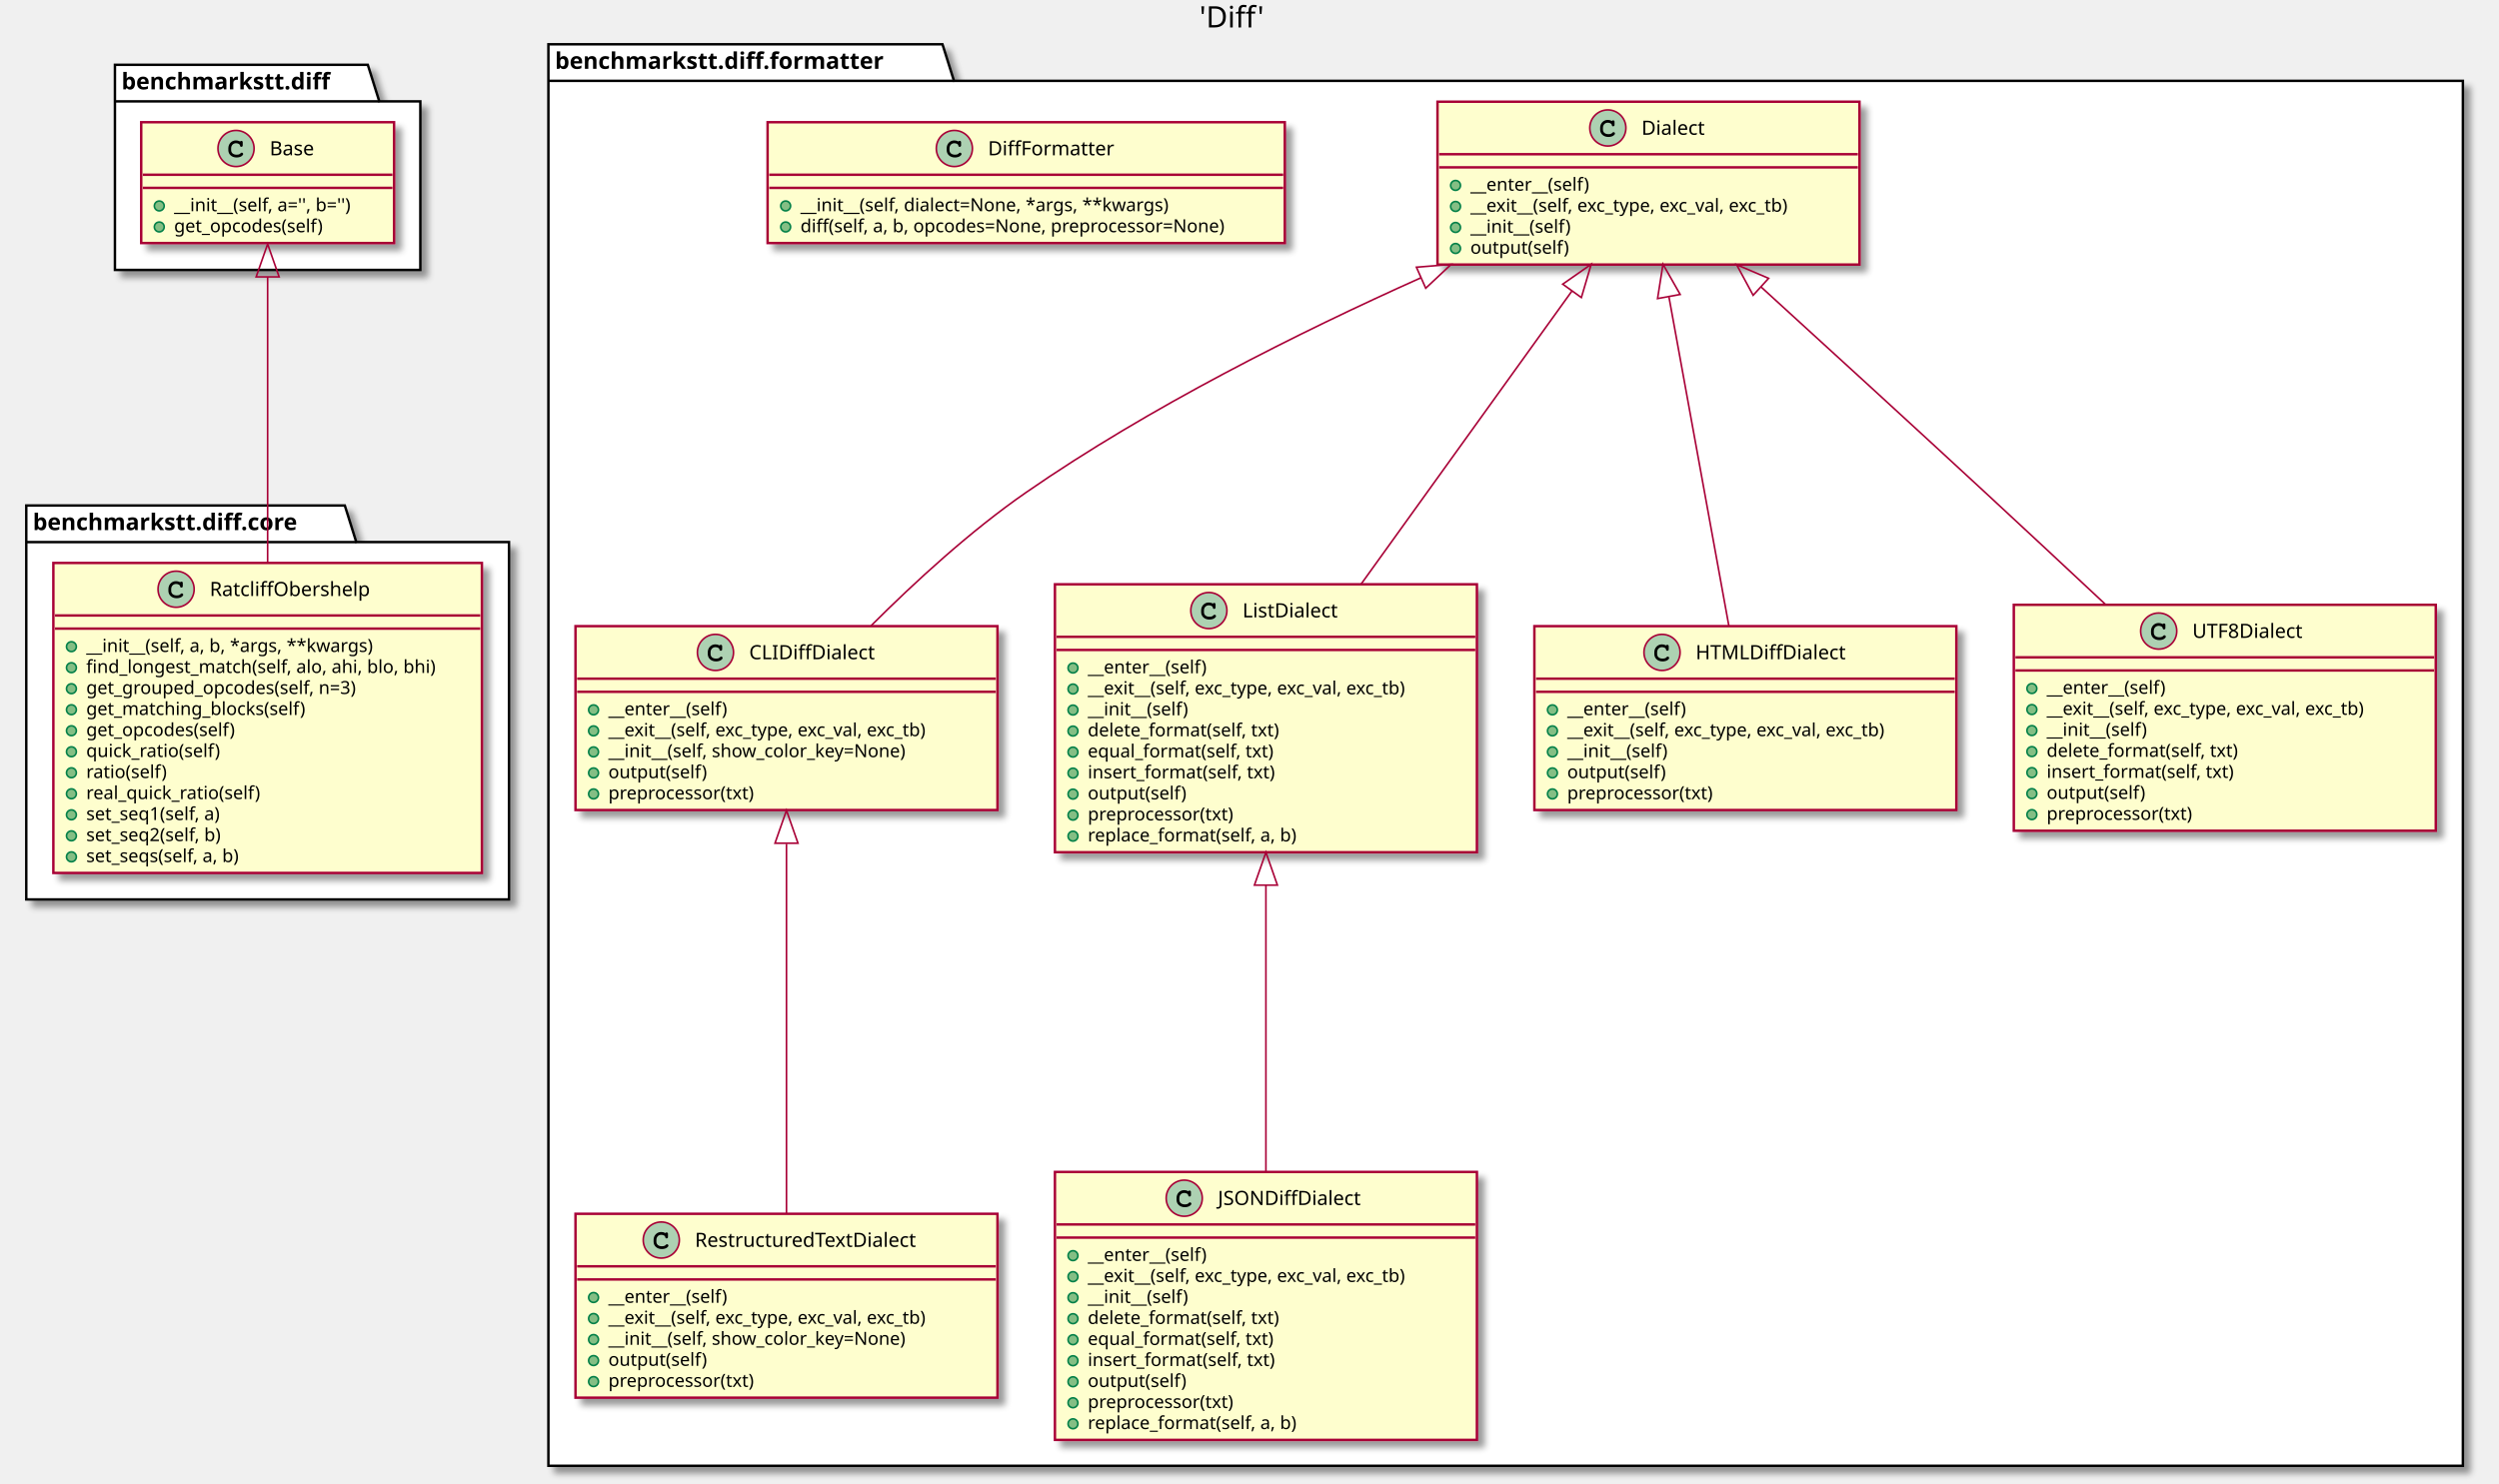
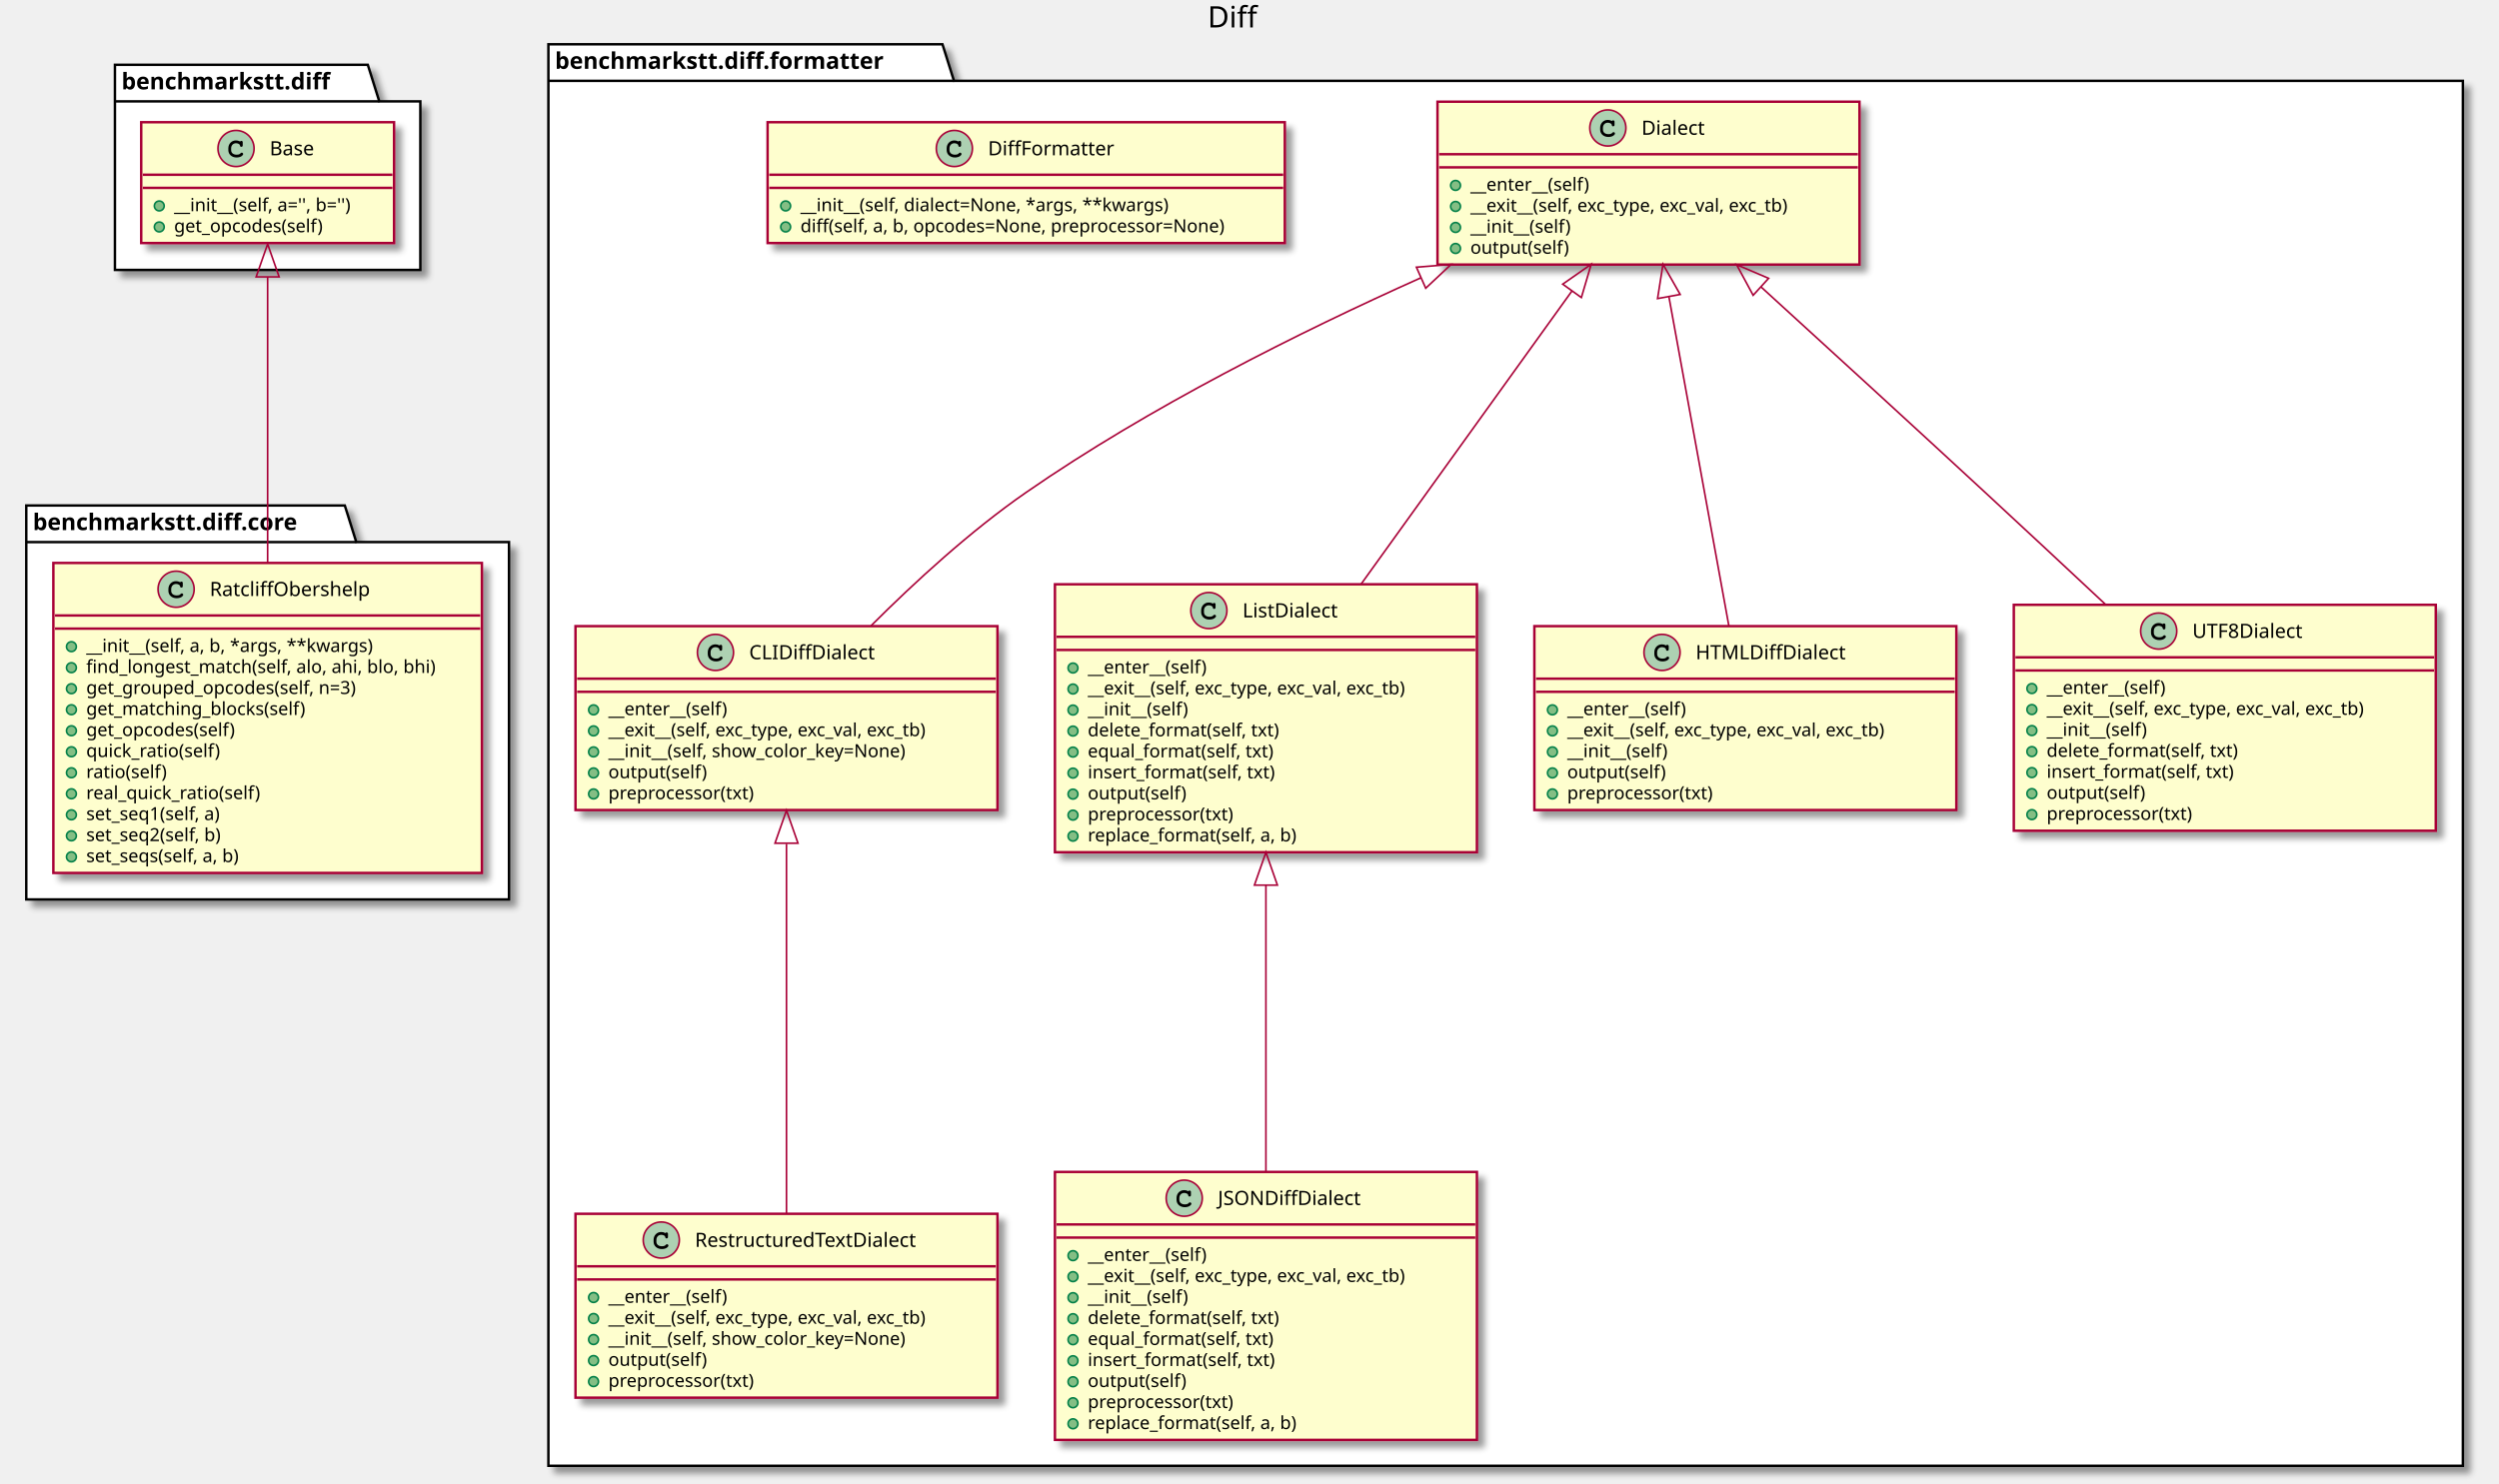
<svg xmlns="http://www.w3.org/2000/svg" contentScriptType="application/ecmascript" contentStyleType="text/css" height="904px" preserveAspectRatio="none" style="width:1522px;height:904px;" version="1.1" viewBox="0 0 1522 904" width="1522px" zoomAndPan="magnify">
  <defs>
-     <filter height="300%" id="f2k9cv7q3qok9" width="300%" x="-1" y="-1">
+     <filter height="300%" id="f6ds2v1xy6q9d" width="300%" x="-1" y="-1">
      <feGaussianBlur result="blurOut" stdDeviation="2.0" />
      <feColorMatrix in="blurOut" result="blurOut2" type="matrix" values="0 0 0 0 0 0 0 0 0 0 0 0 0 0 0 0 0 0 .4 0" />
      <feOffset dx="4.0" dy="4.0" in="blurOut2" result="blurOut3" />
      <feBlend in="SourceGraphic" in2="blurOut3" mode="normal" />
    </filter>
  </defs>
  <g>
-     <text fill="#000000" font-family="sans-serif" font-size="18" lengthAdjust="spacingAndGlyphs" textLength="43" x="730.5" y="16.708">'Diff'</text>
-     <polygon fill="#FFFFFF" filter="url(#f2k9cv7q3qok9)" points="16,307.953,210,307.953,217,330.25,310,330.25,310,547.953,16,547.953,16,307.953" style="stroke: #000000; stroke-width: 1.5;" />
+     <text fill="#000000" font-family="sans-serif" font-size="18" lengthAdjust="spacingAndGlyphs" textLength="33" x="735.5" y="16.708">Diff</text>
+     <polygon fill="#FFFFFF" filter="url(#f6ds2v1xy6q9d)" points="16,307.953,210,307.953,217,330.25,310,330.25,310,547.953,16,547.953,16,307.953" style="stroke: #000000; stroke-width: 1.5;" />
    <line style="stroke: #000000; stroke-width: 1.5;" x1="16" x2="217" y1="330.25" y2="330.25" />
    <text fill="#000000" font-family="sans-serif" font-size="14" font-weight="bold" lengthAdjust="spacingAndGlyphs" textLength="188" x="20" y="322.948">benchmarkstt.diff.core</text>
-     <polygon fill="#FFFFFF" filter="url(#f2k9cv7q3qok9)" points="334,26.953,574,26.953,581,49.25,1500,49.25,1500,892.953,334,892.953,334,26.953" style="stroke: #000000; stroke-width: 1.5;" />
+     <polygon fill="#FFFFFF" filter="url(#f6ds2v1xy6q9d)" points="334,26.953,574,26.953,581,49.25,1500,49.25,1500,892.953,334,892.953,334,26.953" style="stroke: #000000; stroke-width: 1.5;" />
    <line style="stroke: #000000; stroke-width: 1.5;" x1="334" x2="581" y1="49.25" y2="49.25" />
    <text fill="#000000" font-family="sans-serif" font-size="14" font-weight="bold" lengthAdjust="spacingAndGlyphs" textLength="234" x="338" y="41.948">benchmarkstt.diff.formatter</text>
-     <polygon fill="#FFFFFF" filter="url(#f2k9cv7q3qok9)" points="70,39.453,224,39.453,231,61.75,256,61.75,256,164.453,70,164.453,70,39.453" style="stroke: #000000; stroke-width: 1.5;" />
+     <polygon fill="#FFFFFF" filter="url(#f6ds2v1xy6q9d)" points="70,39.453,224,39.453,231,61.75,256,61.75,256,164.453,70,164.453,70,39.453" style="stroke: #000000; stroke-width: 1.5;" />
    <line style="stroke: #000000; stroke-width: 1.5;" x1="70" x2="231" y1="61.75" y2="61.75" />
    <text fill="#000000" font-family="sans-serif" font-size="14" font-weight="bold" lengthAdjust="spacingAndGlyphs" textLength="148" x="74" y="54.448">benchmarkstt.diff</text>
-     <rect codeLine="2" fill="#FEFECE" filter="url(#f2k9cv7q3qok9)" height="188.852" id="benchmarkstt.diff.core.RatcliffObershelp" style="stroke: #A80036; stroke-width: 1.5;" width="261" x="32.5" y="342.953" />
+     <rect codeLine="2" fill="#FEFECE" filter="url(#f6ds2v1xy6q9d)" height="188.852" id="benchmarkstt.diff.core.RatcliffObershelp" style="stroke: #A80036; stroke-width: 1.5;" width="261" x="32.5" y="342.953" />
    <ellipse cx="107.25" cy="358.953" fill="#ADD1B2" rx="11" ry="11" style="stroke: #A80036; stroke-width: 1.0;" />
    <path d="M109.594,354.625 C108.656,354.188 108.062,354.047 107.188,354.047 C104.562,354.047 102.562,356.125 102.562,358.844 L102.562,359.969 C102.562,362.547 104.672,364.438 107.562,364.438 C108.781,364.438 109.938,364.141 110.688,363.594 C111.266,363.188 111.594,362.734 111.594,362.344 C111.594,361.891 111.203,361.5 110.734,361.5 C110.516,361.5 110.312,361.578 110.125,361.766 C109.672,362.25 109.672,362.25 109.484,362.344 C109.062,362.609 108.375,362.734 107.609,362.734 C105.562,362.734 104.266,361.641 104.266,359.938 L104.266,358.844 C104.266,357.062 105.516,355.75 107.25,355.75 C107.828,355.75 108.438,355.906 108.906,356.156 C109.391,356.438 109.562,356.656 109.656,357.062 C109.719,357.469 109.75,357.594 109.891,357.719 C110.031,357.859 110.266,357.969 110.484,357.969 C110.75,357.969 111.016,357.828 111.188,357.609 C111.297,357.453 111.328,357.266 111.328,356.844 L111.328,355.422 C111.328,354.984 111.312,354.859 111.219,354.703 C111.062,354.438 110.781,354.297 110.484,354.297 C110.188,354.297 109.984,354.391 109.766,354.703 L109.594,354.625 Z " />
    <text fill="#000000" font-family="sans-serif" font-size="12" lengthAdjust="spacingAndGlyphs" textLength="103" x="127.75" y="363.107">RatcliffObershelp</text>
    <line style="stroke: #A80036; stroke-width: 1.5;" x1="33.5" x2="292.5" y1="374.953" y2="374.953" />
    <line style="stroke: #A80036; stroke-width: 1.5;" x1="33.5" x2="292.5" y1="382.953" y2="382.953" />
    <ellipse cx="43.5" cy="393.953" fill="#84BE84" rx="3" ry="3" style="stroke: #038048; stroke-width: 1.0;" />
    <text fill="#000000" font-family="sans-serif" font-size="11" lengthAdjust="spacingAndGlyphs" textLength="193" x="52.5" y="397.164">__init__(self, a, b, *args, **kwargs)</text>
    <ellipse cx="43.5" cy="406.758" fill="#84BE84" rx="3" ry="3" style="stroke: #038048; stroke-width: 1.0;" />
    <text fill="#000000" font-family="sans-serif" font-size="11" lengthAdjust="spacingAndGlyphs" textLength="235" x="52.5" y="409.968">find_longest_match(self, alo, ahi, blo, bhi)</text>
    <ellipse cx="43.5" cy="419.562" fill="#84BE84" rx="3" ry="3" style="stroke: #038048; stroke-width: 1.0;" />
    <text fill="#000000" font-family="sans-serif" font-size="11" lengthAdjust="spacingAndGlyphs" textLength="185" x="52.5" y="422.773">get_grouped_opcodes(self, n=3)</text>
    <ellipse cx="43.5" cy="432.367" fill="#84BE84" rx="3" ry="3" style="stroke: #038048; stroke-width: 1.0;" />
    <text fill="#000000" font-family="sans-serif" font-size="11" lengthAdjust="spacingAndGlyphs" textLength="147" x="52.5" y="435.578">get_matching_blocks(self)</text>
    <ellipse cx="43.5" cy="445.172" fill="#84BE84" rx="3" ry="3" style="stroke: #038048; stroke-width: 1.0;" />
    <text fill="#000000" font-family="sans-serif" font-size="11" lengthAdjust="spacingAndGlyphs" textLength="102" x="52.5" y="448.382">get_opcodes(self)</text>
    <ellipse cx="43.5" cy="457.977" fill="#84BE84" rx="3" ry="3" style="stroke: #038048; stroke-width: 1.0;" />
    <text fill="#000000" font-family="sans-serif" font-size="11" lengthAdjust="spacingAndGlyphs" textLength="89" x="52.5" y="461.187">quick_ratio(self)</text>
    <ellipse cx="43.5" cy="470.781" fill="#84BE84" rx="3" ry="3" style="stroke: #038048; stroke-width: 1.0;" />
    <text fill="#000000" font-family="sans-serif" font-size="11" lengthAdjust="spacingAndGlyphs" textLength="54" x="52.5" y="473.992">ratio(self)</text>
    <ellipse cx="43.5" cy="483.586" fill="#84BE84" rx="3" ry="3" style="stroke: #038048; stroke-width: 1.0;" />
    <text fill="#000000" font-family="sans-serif" font-size="11" lengthAdjust="spacingAndGlyphs" textLength="117" x="52.5" y="486.796">real_quick_ratio(self)</text>
    <ellipse cx="43.5" cy="496.391" fill="#84BE84" rx="3" ry="3" style="stroke: #038048; stroke-width: 1.0;" />
    <text fill="#000000" font-family="sans-serif" font-size="11" lengthAdjust="spacingAndGlyphs" textLength="95" x="52.5" y="499.601">set_seq1(self, a)</text>
    <ellipse cx="43.5" cy="509.195" fill="#84BE84" rx="3" ry="3" style="stroke: #038048; stroke-width: 1.0;" />
    <text fill="#000000" font-family="sans-serif" font-size="11" lengthAdjust="spacingAndGlyphs" textLength="95" x="52.5" y="512.406">set_seq2(self, b)</text>
    <ellipse cx="43.5" cy="522" fill="#84BE84" rx="3" ry="3" style="stroke: #038048; stroke-width: 1.0;" />
    <text fill="#000000" font-family="sans-serif" font-size="11" lengthAdjust="spacingAndGlyphs" textLength="108" x="52.5" y="525.21">set_seqs(self, a, b)</text>
-     <rect codeLine="15" fill="#FEFECE" filter="url(#f2k9cv7q3qok9)" height="112.023" id="benchmarkstt.diff.formatter.CLIDiffDialect" style="stroke: #A80036; stroke-width: 1.5;" width="257" x="350.5" y="381.453" />
+     <rect codeLine="15" fill="#FEFECE" filter="url(#f6ds2v1xy6q9d)" height="112.023" id="benchmarkstt.diff.formatter.CLIDiffDialect" style="stroke: #A80036; stroke-width: 1.5;" width="257" x="350.5" y="381.453" />
    <ellipse cx="435.75" cy="397.453" fill="#ADD1B2" rx="11" ry="11" style="stroke: #A80036; stroke-width: 1.0;" />
    <path d="M438.094,393.125 C437.156,392.688 436.562,392.547 435.688,392.547 C433.062,392.547 431.062,394.625 431.062,397.344 L431.062,398.469 C431.062,401.047 433.172,402.938 436.062,402.938 C437.281,402.938 438.438,402.641 439.188,402.094 C439.766,401.688 440.094,401.234 440.094,400.844 C440.094,400.391 439.703,400 439.234,400 C439.016,400 438.812,400.078 438.625,400.266 C438.172,400.75 438.172,400.75 437.984,400.844 C437.562,401.109 436.875,401.234 436.109,401.234 C434.062,401.234 432.766,400.141 432.766,398.438 L432.766,397.344 C432.766,395.562 434.016,394.25 435.75,394.25 C436.328,394.25 436.938,394.406 437.406,394.656 C437.891,394.938 438.062,395.156 438.156,395.562 C438.219,395.969 438.25,396.094 438.391,396.219 C438.531,396.359 438.766,396.469 438.984,396.469 C439.25,396.469 439.516,396.328 439.688,396.109 C439.797,395.953 439.828,395.766 439.828,395.344 L439.828,393.922 C439.828,393.484 439.812,393.359 439.719,393.203 C439.562,392.938 439.281,392.797 438.984,392.797 C438.688,392.797 438.484,392.891 438.266,393.203 L438.094,393.125 Z " />
    <text fill="#000000" font-family="sans-serif" font-size="12" lengthAdjust="spacingAndGlyphs" textLength="78" x="456.25" y="401.607">CLIDiffDialect</text>
    <line style="stroke: #A80036; stroke-width: 1.5;" x1="351.5" x2="606.5" y1="413.453" y2="413.453" />
    <line style="stroke: #A80036; stroke-width: 1.5;" x1="351.5" x2="606.5" y1="421.453" y2="421.453" />
    <ellipse cx="361.5" cy="432.453" fill="#84BE84" rx="3" ry="3" style="stroke: #038048; stroke-width: 1.0;" />
    <text fill="#000000" font-family="sans-serif" font-size="11" lengthAdjust="spacingAndGlyphs" textLength="84" x="370.5" y="435.664">__enter__(self)</text>
    <ellipse cx="361.5" cy="445.258" fill="#84BE84" rx="3" ry="3" style="stroke: #038048; stroke-width: 1.0;" />
    <text fill="#000000" font-family="sans-serif" font-size="11" lengthAdjust="spacingAndGlyphs" textLength="231" x="370.5" y="448.468">__exit__(self, exc_type, exc_val, exc_tb)</text>
    <ellipse cx="361.5" cy="458.062" fill="#84BE84" rx="3" ry="3" style="stroke: #038048; stroke-width: 1.0;" />
    <text fill="#000000" font-family="sans-serif" font-size="11" lengthAdjust="spacingAndGlyphs" textLength="205" x="370.5" y="461.273">__init__(self, show_color_key=None)</text>
    <ellipse cx="361.5" cy="470.867" fill="#84BE84" rx="3" ry="3" style="stroke: #038048; stroke-width: 1.0;" />
    <text fill="#000000" font-family="sans-serif" font-size="11" lengthAdjust="spacingAndGlyphs" textLength="65" x="370.5" y="474.078">output(self)</text>
    <ellipse cx="361.5" cy="483.672" fill="#84BE84" rx="3" ry="3" style="stroke: #038048; stroke-width: 1.0;" />
    <text fill="#000000" font-family="sans-serif" font-size="11" lengthAdjust="spacingAndGlyphs" textLength="97" x="370.5" y="486.882">preprocessor(txt)</text>
-     <rect codeLine="22" fill="#FEFECE" filter="url(#f2k9cv7q3qok9)" height="99.219" id="benchmarkstt.diff.formatter.Dialect" style="stroke: #A80036; stroke-width: 1.5;" width="257" x="875.5" y="61.953" />
+     <rect codeLine="22" fill="#FEFECE" filter="url(#f6ds2v1xy6q9d)" height="99.219" id="benchmarkstt.diff.formatter.Dialect" style="stroke: #A80036; stroke-width: 1.5;" width="257" x="875.5" y="61.953" />
    <ellipse cx="979.25" cy="77.953" fill="#ADD1B2" rx="11" ry="11" style="stroke: #A80036; stroke-width: 1.0;" />
    <path d="M981.594,73.625 C980.656,73.188 980.062,73.047 979.188,73.047 C976.562,73.047 974.562,75.125 974.562,77.844 L974.562,78.969 C974.562,81.547 976.672,83.438 979.562,83.438 C980.781,83.438 981.938,83.141 982.688,82.594 C983.266,82.188 983.594,81.734 983.594,81.344 C983.594,80.891 983.203,80.5 982.734,80.5 C982.516,80.5 982.312,80.578 982.125,80.766 C981.672,81.25 981.672,81.25 981.484,81.344 C981.062,81.609 980.375,81.734 979.609,81.734 C977.562,81.734 976.266,80.641 976.266,78.938 L976.266,77.844 C976.266,76.062 977.516,74.75 979.25,74.75 C979.828,74.75 980.438,74.906 980.906,75.156 C981.391,75.438 981.562,75.656 981.656,76.062 C981.719,76.469 981.75,76.594 981.891,76.719 C982.031,76.859 982.266,76.969 982.484,76.969 C982.75,76.969 983.016,76.828 983.188,76.609 C983.297,76.453 983.328,76.266 983.328,75.844 L983.328,74.422 C983.328,73.984 983.312,73.859 983.219,73.703 C983.062,73.438 982.781,73.297 982.484,73.297 C982.188,73.297 981.984,73.391 981.766,73.703 L981.594,73.625 Z " />
    <text fill="#000000" font-family="sans-serif" font-size="12" lengthAdjust="spacingAndGlyphs" textLength="41" x="999.75" y="82.107">Dialect</text>
    <line style="stroke: #A80036; stroke-width: 1.5;" x1="876.5" x2="1131.5" y1="93.953" y2="93.953" />
    <line style="stroke: #A80036; stroke-width: 1.5;" x1="876.5" x2="1131.5" y1="101.953" y2="101.953" />
    <ellipse cx="886.5" cy="112.953" fill="#84BE84" rx="3" ry="3" style="stroke: #038048; stroke-width: 1.0;" />
    <text fill="#000000" font-family="sans-serif" font-size="11" lengthAdjust="spacingAndGlyphs" textLength="84" x="895.5" y="116.164">__enter__(self)</text>
    <ellipse cx="886.5" cy="125.758" fill="#84BE84" rx="3" ry="3" style="stroke: #038048; stroke-width: 1.0;" />
    <text fill="#000000" font-family="sans-serif" font-size="11" lengthAdjust="spacingAndGlyphs" textLength="231" x="895.5" y="128.968">__exit__(self, exc_type, exc_val, exc_tb)</text>
    <ellipse cx="886.5" cy="138.562" fill="#84BE84" rx="3" ry="3" style="stroke: #038048; stroke-width: 1.0;" />
    <text fill="#000000" font-family="sans-serif" font-size="11" lengthAdjust="spacingAndGlyphs" textLength="70" x="895.5" y="141.773">__init__(self)</text>
    <ellipse cx="886.5" cy="151.367" fill="#84BE84" rx="3" ry="3" style="stroke: #038048; stroke-width: 1.0;" />
    <text fill="#000000" font-family="sans-serif" font-size="11" lengthAdjust="spacingAndGlyphs" textLength="65" x="895.5" y="154.578">output(self)</text>
-     <rect codeLine="28" fill="#FEFECE" filter="url(#f2k9cv7q3qok9)" height="73.609" id="benchmarkstt.diff.formatter.DiffFormatter" style="stroke: #A80036; stroke-width: 1.5;" width="315" x="467.5" y="74.453" />
+     <rect codeLine="28" fill="#FEFECE" filter="url(#f6ds2v1xy6q9d)" height="73.609" id="benchmarkstt.diff.formatter.DiffFormatter" style="stroke: #A80036; stroke-width: 1.5;" width="315" x="467.5" y="74.453" />
    <ellipse cx="581.25" cy="90.453" fill="#ADD1B2" rx="11" ry="11" style="stroke: #A80036; stroke-width: 1.0;" />
    <path d="M583.594,86.125 C582.656,85.688 582.062,85.547 581.188,85.547 C578.562,85.547 576.562,87.625 576.562,90.344 L576.562,91.469 C576.562,94.047 578.672,95.938 581.562,95.938 C582.781,95.938 583.938,95.641 584.688,95.094 C585.266,94.688 585.594,94.234 585.594,93.844 C585.594,93.391 585.203,93 584.734,93 C584.516,93 584.312,93.078 584.125,93.266 C583.672,93.75 583.672,93.75 583.484,93.844 C583.062,94.109 582.375,94.234 581.609,94.234 C579.562,94.234 578.266,93.141 578.266,91.438 L578.266,90.344 C578.266,88.562 579.516,87.25 581.25,87.25 C581.828,87.25 582.438,87.406 582.906,87.656 C583.391,87.938 583.562,88.156 583.656,88.562 C583.719,88.969 583.75,89.094 583.891,89.219 C584.031,89.359 584.266,89.469 584.484,89.469 C584.75,89.469 585.016,89.328 585.188,89.109 C585.297,88.953 585.328,88.766 585.328,88.344 L585.328,86.922 C585.328,86.484 585.312,86.359 585.219,86.203 C585.062,85.938 584.781,85.797 584.484,85.797 C584.188,85.797 583.984,85.891 583.766,86.203 L583.594,86.125 Z " />
    <text fill="#000000" font-family="sans-serif" font-size="12" lengthAdjust="spacingAndGlyphs" textLength="79" x="601.75" y="94.607">DiffFormatter</text>
    <line style="stroke: #A80036; stroke-width: 1.5;" x1="468.5" x2="781.5" y1="106.453" y2="106.453" />
    <line style="stroke: #A80036; stroke-width: 1.5;" x1="468.5" x2="781.5" y1="114.453" y2="114.453" />
    <ellipse cx="478.5" cy="125.453" fill="#84BE84" rx="3" ry="3" style="stroke: #038048; stroke-width: 1.0;" />
    <text fill="#000000" font-family="sans-serif" font-size="11" lengthAdjust="spacingAndGlyphs" textLength="249" x="487.5" y="128.664">__init__(self, dialect=None, *args, **kwargs)</text>
    <ellipse cx="478.5" cy="138.258" fill="#84BE84" rx="3" ry="3" style="stroke: #038048; stroke-width: 1.0;" />
    <text fill="#000000" font-family="sans-serif" font-size="11" lengthAdjust="spacingAndGlyphs" textLength="289" x="487.5" y="141.468">diff(self, a, b, opcodes=None, preprocessor=None)</text>
-     <rect codeLine="32" fill="#FEFECE" filter="url(#f2k9cv7q3qok9)" height="112.023" id="benchmarkstt.diff.formatter.HTMLDiffDialect" style="stroke: #A80036; stroke-width: 1.5;" width="257" x="934.5" y="381.453" />
+     <rect codeLine="32" fill="#FEFECE" filter="url(#f6ds2v1xy6q9d)" height="112.023" id="benchmarkstt.diff.formatter.HTMLDiffDialect" style="stroke: #A80036; stroke-width: 1.5;" width="257" x="934.5" y="381.453" />
    <ellipse cx="1012.25" cy="397.453" fill="#ADD1B2" rx="11" ry="11" style="stroke: #A80036; stroke-width: 1.0;" />
    <path d="M1014.594,393.125 C1013.656,392.688 1013.062,392.547 1012.188,392.547 C1009.562,392.547 1007.562,394.625 1007.562,397.344 L1007.562,398.469 C1007.562,401.047 1009.672,402.938 1012.562,402.938 C1013.781,402.938 1014.938,402.641 1015.688,402.094 C1016.266,401.688 1016.594,401.234 1016.594,400.844 C1016.594,400.391 1016.203,400 1015.734,400 C1015.516,400 1015.312,400.078 1015.125,400.266 C1014.672,400.75 1014.672,400.75 1014.484,400.844 C1014.062,401.109 1013.375,401.234 1012.609,401.234 C1010.562,401.234 1009.266,400.141 1009.266,398.438 L1009.266,397.344 C1009.266,395.562 1010.516,394.25 1012.25,394.25 C1012.828,394.25 1013.438,394.406 1013.906,394.656 C1014.391,394.938 1014.562,395.156 1014.656,395.562 C1014.719,395.969 1014.75,396.094 1014.891,396.219 C1015.031,396.359 1015.266,396.469 1015.484,396.469 C1015.75,396.469 1016.016,396.328 1016.188,396.109 C1016.297,395.953 1016.328,395.766 1016.328,395.344 L1016.328,393.922 C1016.328,393.484 1016.312,393.359 1016.219,393.203 C1016.062,392.938 1015.781,392.797 1015.484,392.797 C1015.188,392.797 1014.984,392.891 1014.766,393.203 L1014.594,393.125 Z " />
    <text fill="#000000" font-family="sans-serif" font-size="12" lengthAdjust="spacingAndGlyphs" textLength="93" x="1032.75" y="401.607">HTMLDiffDialect</text>
    <line style="stroke: #A80036; stroke-width: 1.5;" x1="935.5" x2="1190.5" y1="413.453" y2="413.453" />
    <line style="stroke: #A80036; stroke-width: 1.5;" x1="935.5" x2="1190.5" y1="421.453" y2="421.453" />
    <ellipse cx="945.5" cy="432.453" fill="#84BE84" rx="3" ry="3" style="stroke: #038048; stroke-width: 1.0;" />
    <text fill="#000000" font-family="sans-serif" font-size="11" lengthAdjust="spacingAndGlyphs" textLength="84" x="954.5" y="435.664">__enter__(self)</text>
    <ellipse cx="945.5" cy="445.258" fill="#84BE84" rx="3" ry="3" style="stroke: #038048; stroke-width: 1.0;" />
    <text fill="#000000" font-family="sans-serif" font-size="11" lengthAdjust="spacingAndGlyphs" textLength="231" x="954.5" y="448.468">__exit__(self, exc_type, exc_val, exc_tb)</text>
    <ellipse cx="945.5" cy="458.062" fill="#84BE84" rx="3" ry="3" style="stroke: #038048; stroke-width: 1.0;" />
    <text fill="#000000" font-family="sans-serif" font-size="11" lengthAdjust="spacingAndGlyphs" textLength="70" x="954.5" y="461.273">__init__(self)</text>
    <ellipse cx="945.5" cy="470.867" fill="#84BE84" rx="3" ry="3" style="stroke: #038048; stroke-width: 1.0;" />
    <text fill="#000000" font-family="sans-serif" font-size="11" lengthAdjust="spacingAndGlyphs" textLength="65" x="954.5" y="474.078">output(self)</text>
    <ellipse cx="945.5" cy="483.672" fill="#84BE84" rx="3" ry="3" style="stroke: #038048; stroke-width: 1.0;" />
    <text fill="#000000" font-family="sans-serif" font-size="11" lengthAdjust="spacingAndGlyphs" textLength="97" x="954.5" y="486.882">preprocessor(txt)</text>
-     <rect codeLine="39" fill="#FEFECE" filter="url(#f2k9cv7q3qok9)" height="163.242" id="benchmarkstt.diff.formatter.JSONDiffDialect" style="stroke: #A80036; stroke-width: 1.5;" width="257" x="642.5" y="713.953" />
+     <rect codeLine="39" fill="#FEFECE" filter="url(#f6ds2v1xy6q9d)" height="163.242" id="benchmarkstt.diff.formatter.JSONDiffDialect" style="stroke: #A80036; stroke-width: 1.5;" width="257" x="642.5" y="713.953" />
    <ellipse cx="721.25" cy="729.953" fill="#ADD1B2" rx="11" ry="11" style="stroke: #A80036; stroke-width: 1.0;" />
    <path d="M723.594,725.625 C722.656,725.188 722.062,725.047 721.188,725.047 C718.562,725.047 716.562,727.125 716.562,729.844 L716.562,730.969 C716.562,733.547 718.672,735.438 721.562,735.438 C722.781,735.438 723.938,735.141 724.688,734.594 C725.266,734.188 725.594,733.734 725.594,733.344 C725.594,732.891 725.203,732.5 724.734,732.5 C724.516,732.5 724.312,732.578 724.125,732.766 C723.672,733.25 723.672,733.25 723.484,733.344 C723.062,733.609 722.375,733.734 721.609,733.734 C719.562,733.734 718.266,732.641 718.266,730.938 L718.266,729.844 C718.266,728.062 719.516,726.75 721.25,726.75 C721.828,726.75 722.438,726.906 722.906,727.156 C723.391,727.438 723.562,727.656 723.656,728.062 C723.719,728.469 723.75,728.594 723.891,728.719 C724.031,728.859 724.266,728.969 724.484,728.969 C724.75,728.969 725.016,728.828 725.188,728.609 C725.297,728.453 725.328,728.266 725.328,727.844 L725.328,726.422 C725.328,725.984 725.312,725.859 725.219,725.703 C725.062,725.438 724.781,725.297 724.484,725.297 C724.188,725.297 723.984,725.391 723.766,725.703 L723.594,725.625 Z " />
    <text fill="#000000" font-family="sans-serif" font-size="12" lengthAdjust="spacingAndGlyphs" textLength="91" x="741.75" y="734.107">JSONDiffDialect</text>
    <line style="stroke: #A80036; stroke-width: 1.5;" x1="643.5" x2="898.5" y1="745.953" y2="745.953" />
    <line style="stroke: #A80036; stroke-width: 1.5;" x1="643.5" x2="898.5" y1="753.953" y2="753.953" />
    <ellipse cx="653.5" cy="764.953" fill="#84BE84" rx="3" ry="3" style="stroke: #038048; stroke-width: 1.0;" />
    <text fill="#000000" font-family="sans-serif" font-size="11" lengthAdjust="spacingAndGlyphs" textLength="84" x="662.5" y="768.164">__enter__(self)</text>
    <ellipse cx="653.5" cy="777.758" fill="#84BE84" rx="3" ry="3" style="stroke: #038048; stroke-width: 1.0;" />
    <text fill="#000000" font-family="sans-serif" font-size="11" lengthAdjust="spacingAndGlyphs" textLength="231" x="662.5" y="780.968">__exit__(self, exc_type, exc_val, exc_tb)</text>
    <ellipse cx="653.5" cy="790.562" fill="#84BE84" rx="3" ry="3" style="stroke: #038048; stroke-width: 1.0;" />
    <text fill="#000000" font-family="sans-serif" font-size="11" lengthAdjust="spacingAndGlyphs" textLength="70" x="662.5" y="793.773">__init__(self)</text>
    <ellipse cx="653.5" cy="803.367" fill="#84BE84" rx="3" ry="3" style="stroke: #038048; stroke-width: 1.0;" />
    <text fill="#000000" font-family="sans-serif" font-size="11" lengthAdjust="spacingAndGlyphs" textLength="132" x="662.5" y="806.578">delete_format(self, txt)</text>
    <ellipse cx="653.5" cy="816.172" fill="#84BE84" rx="3" ry="3" style="stroke: #038048; stroke-width: 1.0;" />
    <text fill="#000000" font-family="sans-serif" font-size="11" lengthAdjust="spacingAndGlyphs" textLength="126" x="662.5" y="819.382">equal_format(self, txt)</text>
    <ellipse cx="653.5" cy="828.977" fill="#84BE84" rx="3" ry="3" style="stroke: #038048; stroke-width: 1.0;" />
    <text fill="#000000" font-family="sans-serif" font-size="11" lengthAdjust="spacingAndGlyphs" textLength="126" x="662.5" y="832.187">insert_format(self, txt)</text>
    <ellipse cx="653.5" cy="841.781" fill="#84BE84" rx="3" ry="3" style="stroke: #038048; stroke-width: 1.0;" />
    <text fill="#000000" font-family="sans-serif" font-size="11" lengthAdjust="spacingAndGlyphs" textLength="65" x="662.5" y="844.992">output(self)</text>
    <ellipse cx="653.5" cy="854.586" fill="#84BE84" rx="3" ry="3" style="stroke: #038048; stroke-width: 1.0;" />
    <text fill="#000000" font-family="sans-serif" font-size="11" lengthAdjust="spacingAndGlyphs" textLength="97" x="662.5" y="857.796">preprocessor(txt)</text>
    <ellipse cx="653.5" cy="867.391" fill="#84BE84" rx="3" ry="3" style="stroke: #038048; stroke-width: 1.0;" />
    <text fill="#000000" font-family="sans-serif" font-size="11" lengthAdjust="spacingAndGlyphs" textLength="143" x="662.5" y="870.601">replace_format(self, a, b)</text>
-     <rect codeLine="50" fill="#FEFECE" filter="url(#f2k9cv7q3qok9)" height="163.242" id="benchmarkstt.diff.formatter.ListDialect" style="stroke: #A80036; stroke-width: 1.5;" width="257" x="642.5" y="355.953" />
+     <rect codeLine="50" fill="#FEFECE" filter="url(#f6ds2v1xy6q9d)" height="163.242" id="benchmarkstt.diff.formatter.ListDialect" style="stroke: #A80036; stroke-width: 1.5;" width="257" x="642.5" y="355.953" />
    <ellipse cx="736.25" cy="371.953" fill="#ADD1B2" rx="11" ry="11" style="stroke: #A80036; stroke-width: 1.0;" />
    <path d="M738.594,367.625 C737.656,367.188 737.062,367.047 736.188,367.047 C733.562,367.047 731.562,369.125 731.562,371.844 L731.562,372.969 C731.562,375.547 733.672,377.438 736.562,377.438 C737.781,377.438 738.938,377.141 739.688,376.594 C740.266,376.188 740.594,375.734 740.594,375.344 C740.594,374.891 740.203,374.5 739.734,374.5 C739.516,374.5 739.312,374.578 739.125,374.766 C738.672,375.25 738.672,375.25 738.484,375.344 C738.062,375.609 737.375,375.734 736.609,375.734 C734.562,375.734 733.266,374.641 733.266,372.938 L733.266,371.844 C733.266,370.062 734.516,368.75 736.25,368.75 C736.828,368.75 737.438,368.906 737.906,369.156 C738.391,369.438 738.562,369.656 738.656,370.062 C738.719,370.469 738.75,370.594 738.891,370.719 C739.031,370.859 739.266,370.969 739.484,370.969 C739.75,370.969 740.016,370.828 740.188,370.609 C740.297,370.453 740.328,370.266 740.328,369.844 L740.328,368.422 C740.328,367.984 740.312,367.859 740.219,367.703 C740.062,367.438 739.781,367.297 739.484,367.297 C739.188,367.297 738.984,367.391 738.766,367.703 L738.594,367.625 Z " />
    <text fill="#000000" font-family="sans-serif" font-size="12" lengthAdjust="spacingAndGlyphs" textLength="61" x="756.75" y="376.107">ListDialect</text>
    <line style="stroke: #A80036; stroke-width: 1.5;" x1="643.5" x2="898.5" y1="387.953" y2="387.953" />
    <line style="stroke: #A80036; stroke-width: 1.5;" x1="643.5" x2="898.5" y1="395.953" y2="395.953" />
    <ellipse cx="653.5" cy="406.953" fill="#84BE84" rx="3" ry="3" style="stroke: #038048; stroke-width: 1.0;" />
    <text fill="#000000" font-family="sans-serif" font-size="11" lengthAdjust="spacingAndGlyphs" textLength="84" x="662.5" y="410.164">__enter__(self)</text>
    <ellipse cx="653.5" cy="419.758" fill="#84BE84" rx="3" ry="3" style="stroke: #038048; stroke-width: 1.0;" />
    <text fill="#000000" font-family="sans-serif" font-size="11" lengthAdjust="spacingAndGlyphs" textLength="231" x="662.5" y="422.968">__exit__(self, exc_type, exc_val, exc_tb)</text>
    <ellipse cx="653.5" cy="432.562" fill="#84BE84" rx="3" ry="3" style="stroke: #038048; stroke-width: 1.0;" />
    <text fill="#000000" font-family="sans-serif" font-size="11" lengthAdjust="spacingAndGlyphs" textLength="70" x="662.5" y="435.773">__init__(self)</text>
    <ellipse cx="653.5" cy="445.367" fill="#84BE84" rx="3" ry="3" style="stroke: #038048; stroke-width: 1.0;" />
    <text fill="#000000" font-family="sans-serif" font-size="11" lengthAdjust="spacingAndGlyphs" textLength="132" x="662.5" y="448.578">delete_format(self, txt)</text>
    <ellipse cx="653.5" cy="458.172" fill="#84BE84" rx="3" ry="3" style="stroke: #038048; stroke-width: 1.0;" />
    <text fill="#000000" font-family="sans-serif" font-size="11" lengthAdjust="spacingAndGlyphs" textLength="126" x="662.5" y="461.382">equal_format(self, txt)</text>
    <ellipse cx="653.5" cy="470.977" fill="#84BE84" rx="3" ry="3" style="stroke: #038048; stroke-width: 1.0;" />
    <text fill="#000000" font-family="sans-serif" font-size="11" lengthAdjust="spacingAndGlyphs" textLength="126" x="662.5" y="474.187">insert_format(self, txt)</text>
    <ellipse cx="653.5" cy="483.781" fill="#84BE84" rx="3" ry="3" style="stroke: #038048; stroke-width: 1.0;" />
    <text fill="#000000" font-family="sans-serif" font-size="11" lengthAdjust="spacingAndGlyphs" textLength="65" x="662.5" y="486.992">output(self)</text>
    <ellipse cx="653.5" cy="496.586" fill="#84BE84" rx="3" ry="3" style="stroke: #038048; stroke-width: 1.0;" />
    <text fill="#000000" font-family="sans-serif" font-size="11" lengthAdjust="spacingAndGlyphs" textLength="97" x="662.5" y="499.796">preprocessor(txt)</text>
    <ellipse cx="653.5" cy="509.391" fill="#84BE84" rx="3" ry="3" style="stroke: #038048; stroke-width: 1.0;" />
    <text fill="#000000" font-family="sans-serif" font-size="11" lengthAdjust="spacingAndGlyphs" textLength="143" x="662.5" y="512.601">replace_format(self, a, b)</text>
-     <rect codeLine="61" fill="#FEFECE" filter="url(#f2k9cv7q3qok9)" height="112.023" id="benchmarkstt.diff.formatter.RestructuredTextDialect" style="stroke: #A80036; stroke-width: 1.5;" width="257" x="350.5" y="739.453" />
+     <rect codeLine="61" fill="#FEFECE" filter="url(#f6ds2v1xy6q9d)" height="112.023" id="benchmarkstt.diff.formatter.RestructuredTextDialect" style="stroke: #A80036; stroke-width: 1.5;" width="257" x="350.5" y="739.453" />
    <ellipse cx="402.75" cy="755.453" fill="#ADD1B2" rx="11" ry="11" style="stroke: #A80036; stroke-width: 1.0;" />
    <path d="M405.094,751.125 C404.156,750.688 403.562,750.547 402.688,750.547 C400.062,750.547 398.062,752.625 398.062,755.344 L398.062,756.469 C398.062,759.047 400.172,760.938 403.062,760.938 C404.281,760.938 405.438,760.641 406.188,760.094 C406.766,759.688 407.094,759.234 407.094,758.844 C407.094,758.391 406.703,758 406.234,758 C406.016,758 405.812,758.078 405.625,758.266 C405.172,758.75 405.172,758.75 404.984,758.844 C404.562,759.109 403.875,759.234 403.109,759.234 C401.062,759.234 399.766,758.141 399.766,756.438 L399.766,755.344 C399.766,753.562 401.016,752.25 402.75,752.25 C403.328,752.25 403.938,752.406 404.406,752.656 C404.891,752.938 405.062,753.156 405.156,753.562 C405.219,753.969 405.25,754.094 405.391,754.219 C405.531,754.359 405.766,754.469 405.984,754.469 C406.25,754.469 406.516,754.328 406.688,754.109 C406.797,753.953 406.828,753.766 406.828,753.344 L406.828,751.922 C406.828,751.484 406.812,751.359 406.719,751.203 C406.562,750.938 406.281,750.797 405.984,750.797 C405.688,750.797 405.484,750.891 405.266,751.203 L405.094,751.125 Z " />
    <text fill="#000000" font-family="sans-serif" font-size="12" lengthAdjust="spacingAndGlyphs" textLength="144" x="423.25" y="759.607">RestructuredTextDialect</text>
    <line style="stroke: #A80036; stroke-width: 1.5;" x1="351.5" x2="606.5" y1="771.453" y2="771.453" />
    <line style="stroke: #A80036; stroke-width: 1.5;" x1="351.5" x2="606.5" y1="779.453" y2="779.453" />
    <ellipse cx="361.5" cy="790.453" fill="#84BE84" rx="3" ry="3" style="stroke: #038048; stroke-width: 1.0;" />
    <text fill="#000000" font-family="sans-serif" font-size="11" lengthAdjust="spacingAndGlyphs" textLength="84" x="370.5" y="793.664">__enter__(self)</text>
    <ellipse cx="361.5" cy="803.258" fill="#84BE84" rx="3" ry="3" style="stroke: #038048; stroke-width: 1.0;" />
    <text fill="#000000" font-family="sans-serif" font-size="11" lengthAdjust="spacingAndGlyphs" textLength="231" x="370.5" y="806.468">__exit__(self, exc_type, exc_val, exc_tb)</text>
    <ellipse cx="361.5" cy="816.062" fill="#84BE84" rx="3" ry="3" style="stroke: #038048; stroke-width: 1.0;" />
    <text fill="#000000" font-family="sans-serif" font-size="11" lengthAdjust="spacingAndGlyphs" textLength="205" x="370.5" y="819.273">__init__(self, show_color_key=None)</text>
    <ellipse cx="361.5" cy="828.867" fill="#84BE84" rx="3" ry="3" style="stroke: #038048; stroke-width: 1.0;" />
    <text fill="#000000" font-family="sans-serif" font-size="11" lengthAdjust="spacingAndGlyphs" textLength="65" x="370.5" y="832.078">output(self)</text>
    <ellipse cx="361.5" cy="841.672" fill="#84BE84" rx="3" ry="3" style="stroke: #038048; stroke-width: 1.0;" />
    <text fill="#000000" font-family="sans-serif" font-size="11" lengthAdjust="spacingAndGlyphs" textLength="97" x="370.5" y="844.882">preprocessor(txt)</text>
-     <rect codeLine="68" fill="#FEFECE" filter="url(#f2k9cv7q3qok9)" height="137.633" id="benchmarkstt.diff.formatter.UTF8Dialect" style="stroke: #A80036; stroke-width: 1.5;" width="257" x="1226.5" y="368.453" />
+     <rect codeLine="68" fill="#FEFECE" filter="url(#f6ds2v1xy6q9d)" height="137.633" id="benchmarkstt.diff.formatter.UTF8Dialect" style="stroke: #A80036; stroke-width: 1.5;" width="257" x="1226.5" y="368.453" />
    <ellipse cx="1314.75" cy="384.453" fill="#ADD1B2" rx="11" ry="11" style="stroke: #A80036; stroke-width: 1.0;" />
    <path d="M1317.094,380.125 C1316.156,379.688 1315.562,379.547 1314.688,379.547 C1312.062,379.547 1310.062,381.625 1310.062,384.344 L1310.062,385.469 C1310.062,388.047 1312.172,389.938 1315.062,389.938 C1316.281,389.938 1317.438,389.641 1318.188,389.094 C1318.766,388.688 1319.094,388.234 1319.094,387.844 C1319.094,387.391 1318.703,387 1318.234,387 C1318.016,387 1317.812,387.078 1317.625,387.266 C1317.172,387.75 1317.172,387.75 1316.984,387.844 C1316.562,388.109 1315.875,388.234 1315.109,388.234 C1313.062,388.234 1311.766,387.141 1311.766,385.438 L1311.766,384.344 C1311.766,382.562 1313.016,381.25 1314.75,381.25 C1315.328,381.25 1315.938,381.406 1316.406,381.656 C1316.891,381.938 1317.062,382.156 1317.156,382.562 C1317.219,382.969 1317.25,383.094 1317.391,383.219 C1317.531,383.359 1317.766,383.469 1317.984,383.469 C1318.25,383.469 1318.516,383.328 1318.688,383.109 C1318.797,382.953 1318.828,382.766 1318.828,382.344 L1318.828,380.922 C1318.828,380.484 1318.812,380.359 1318.719,380.203 C1318.562,379.938 1318.281,379.797 1317.984,379.797 C1317.688,379.797 1317.484,379.891 1317.266,380.203 L1317.094,380.125 Z " />
    <text fill="#000000" font-family="sans-serif" font-size="12" lengthAdjust="spacingAndGlyphs" textLength="72" x="1335.25" y="388.607">UTF8Dialect</text>
    <line style="stroke: #A80036; stroke-width: 1.5;" x1="1227.5" x2="1482.5" y1="400.453" y2="400.453" />
    <line style="stroke: #A80036; stroke-width: 1.5;" x1="1227.5" x2="1482.5" y1="408.453" y2="408.453" />
    <ellipse cx="1237.5" cy="419.453" fill="#84BE84" rx="3" ry="3" style="stroke: #038048; stroke-width: 1.0;" />
    <text fill="#000000" font-family="sans-serif" font-size="11" lengthAdjust="spacingAndGlyphs" textLength="84" x="1246.5" y="422.664">__enter__(self)</text>
    <ellipse cx="1237.5" cy="432.258" fill="#84BE84" rx="3" ry="3" style="stroke: #038048; stroke-width: 1.0;" />
    <text fill="#000000" font-family="sans-serif" font-size="11" lengthAdjust="spacingAndGlyphs" textLength="231" x="1246.5" y="435.468">__exit__(self, exc_type, exc_val, exc_tb)</text>
    <ellipse cx="1237.5" cy="445.062" fill="#84BE84" rx="3" ry="3" style="stroke: #038048; stroke-width: 1.0;" />
    <text fill="#000000" font-family="sans-serif" font-size="11" lengthAdjust="spacingAndGlyphs" textLength="70" x="1246.5" y="448.273">__init__(self)</text>
    <ellipse cx="1237.5" cy="457.867" fill="#84BE84" rx="3" ry="3" style="stroke: #038048; stroke-width: 1.0;" />
    <text fill="#000000" font-family="sans-serif" font-size="11" lengthAdjust="spacingAndGlyphs" textLength="132" x="1246.5" y="461.078">delete_format(self, txt)</text>
    <ellipse cx="1237.5" cy="470.672" fill="#84BE84" rx="3" ry="3" style="stroke: #038048; stroke-width: 1.0;" />
    <text fill="#000000" font-family="sans-serif" font-size="11" lengthAdjust="spacingAndGlyphs" textLength="126" x="1246.5" y="473.882">insert_format(self, txt)</text>
    <ellipse cx="1237.5" cy="483.477" fill="#84BE84" rx="3" ry="3" style="stroke: #038048; stroke-width: 1.0;" />
    <text fill="#000000" font-family="sans-serif" font-size="11" lengthAdjust="spacingAndGlyphs" textLength="65" x="1246.5" y="486.687">output(self)</text>
    <ellipse cx="1237.5" cy="496.281" fill="#84BE84" rx="3" ry="3" style="stroke: #038048; stroke-width: 1.0;" />
    <text fill="#000000" font-family="sans-serif" font-size="11" lengthAdjust="spacingAndGlyphs" textLength="97" x="1246.5" y="499.492">preprocessor(txt)</text>
-     <rect codeLine="77" fill="#FEFECE" filter="url(#f2k9cv7q3qok9)" height="73.609" id="benchmarkstt.diff.Base" style="stroke: #A80036; stroke-width: 1.5;" width="154" x="86" y="74.453" />
+     <rect codeLine="77" fill="#FEFECE" filter="url(#f6ds2v1xy6q9d)" height="73.609" id="benchmarkstt.diff.Base" style="stroke: #A80036; stroke-width: 1.5;" width="154" x="86" y="74.453" />
    <ellipse cx="143.75" cy="90.453" fill="#ADD1B2" rx="11" ry="11" style="stroke: #A80036; stroke-width: 1.0;" />
    <path d="M146.094,86.125 C145.156,85.688 144.562,85.547 143.688,85.547 C141.062,85.547 139.062,87.625 139.062,90.344 L139.062,91.469 C139.062,94.047 141.172,95.938 144.062,95.938 C145.281,95.938 146.438,95.641 147.188,95.094 C147.766,94.688 148.094,94.234 148.094,93.844 C148.094,93.391 147.703,93 147.234,93 C147.016,93 146.812,93.078 146.625,93.266 C146.172,93.75 146.172,93.75 145.984,93.844 C145.562,94.109 144.875,94.234 144.109,94.234 C142.062,94.234 140.766,93.141 140.766,91.438 L140.766,90.344 C140.766,88.562 142.016,87.25 143.75,87.25 C144.328,87.25 144.938,87.406 145.406,87.656 C145.891,87.938 146.062,88.156 146.156,88.562 C146.219,88.969 146.25,89.094 146.391,89.219 C146.531,89.359 146.766,89.469 146.984,89.469 C147.25,89.469 147.516,89.328 147.688,89.109 C147.797,88.953 147.828,88.766 147.828,88.344 L147.828,86.922 C147.828,86.484 147.812,86.359 147.719,86.203 C147.562,85.938 147.281,85.797 146.984,85.797 C146.688,85.797 146.484,85.891 146.266,86.203 L146.094,86.125 Z " />
    <text fill="#000000" font-family="sans-serif" font-size="12" lengthAdjust="spacingAndGlyphs" textLength="30" x="164.25" y="94.607">Base</text>
    <line style="stroke: #A80036; stroke-width: 1.5;" x1="87" x2="239" y1="106.453" y2="106.453" />
    <line style="stroke: #A80036; stroke-width: 1.5;" x1="87" x2="239" y1="114.453" y2="114.453" />
    <ellipse cx="97" cy="125.453" fill="#84BE84" rx="3" ry="3" style="stroke: #038048; stroke-width: 1.0;" />
    <text fill="#000000" font-family="sans-serif" font-size="11" lengthAdjust="spacingAndGlyphs" textLength="128" x="106" y="128.664">__init__(self, a='', b='')</text>
    <ellipse cx="97" cy="138.258" fill="#84BE84" rx="3" ry="3" style="stroke: #038048; stroke-width: 1.0;" />
    <text fill="#000000" font-family="sans-serif" font-size="11" lengthAdjust="spacingAndGlyphs" textLength="102" x="106" y="141.468">get_opcodes(self)</text>
    <path codeLine="82" d="M163,168.725 C163,216.684 163,286.592 163,342.946 " fill="none" id="benchmarkstt.diff.Base&lt;-benchmarkstt.diff.core.RatcliffObershelp" style="stroke: #A80036; stroke-width: 1.0;" />
    <polygon fill="none" points="156,168.677,163,148.677,170,168.677,156,168.677" style="stroke: #A80036; stroke-width: 1.0;" />
    <path codeLine="83" d="M865.299,169.271 C791.088,202.53 699.836,248.138 625,299.953 C591.051,323.459 557.116,354.607 530.518,381.213 " fill="none" id="benchmarkstt.diff.formatter.Dialect&lt;-benchmarkstt.diff.formatter.CLIDiffDialect" style="stroke: #A80036; stroke-width: 1.0;" />
    <polygon fill="none" points="862.658,162.786,883.779,161.086,868.328,175.586,862.658,162.786" style="stroke: #A80036; stroke-width: 1.0;" />
    <path codeLine="84" d="M1016.46,180.901 C1027.33,240.576 1042.89,326.017 1052.97,381.37 " fill="none" id="benchmarkstt.diff.formatter.Dialect&lt;-benchmarkstt.diff.formatter.HTMLDiffDialect" style="stroke: #A80036; stroke-width: 1.0;" />
    <polygon fill="none" points="1009.53,181.89,1012.83,160.959,1023.3,179.381,1009.53,181.89" style="stroke: #A80036; stroke-width: 1.0;" />
    <path codeLine="85" d="M771,539.347 C771,594.543 771,662.001 771,713.683 " fill="none" id="benchmarkstt.diff.formatter.ListDialect&lt;-benchmarkstt.diff.formatter.JSONDiffDialect" style="stroke: #A80036; stroke-width: 1.0;" />
    <polygon fill="none" points="764,539.235,771,519.235,778,539.235,764,539.235" style="stroke: #A80036; stroke-width: 1.0;" />
    <path codeLine="86" d="M957.438,177.2 C920.489,228.579 868.639,300.681 828.995,355.808 " fill="none" id="benchmarkstt.diff.formatter.Dialect&lt;-benchmarkstt.diff.formatter.ListDialect" style="stroke: #A80036; stroke-width: 1.0;" />
    <polygon fill="none" points="951.758,173.11,969.118,160.959,963.124,181.283,951.758,173.11" style="stroke: #A80036; stroke-width: 1.0;" />
    <path codeLine="87" d="M479,514.052 C479,581.599 479,678.96 479,739.382 " fill="none" id="benchmarkstt.diff.formatter.CLIDiffDialect&lt;-benchmarkstt.diff.formatter.RestructuredTextDialect" style="stroke: #A80036; stroke-width: 1.0;" />
    <polygon fill="none" points="472,513.687,479,493.687,486,513.687,472,513.687" style="stroke: #A80036; stroke-width: 1.0;" />
    <path codeLine="88" d="M1072.65,174.896 C1112.54,211.274 1163.73,258.087 1209,299.953 C1232.95,322.098 1258.99,346.385 1282.37,368.254 " fill="none" id="benchmarkstt.diff.formatter.Dialect&lt;-benchmarkstt.diff.formatter.UTF8Dialect" style="stroke: #A80036; stroke-width: 1.0;" />
    <polygon fill="none" points="1067.74,179.892,1057.67,161.247,1077.17,169.545,1067.74,179.892" style="stroke: #A80036; stroke-width: 1.0;" />
  </g>
</svg>
